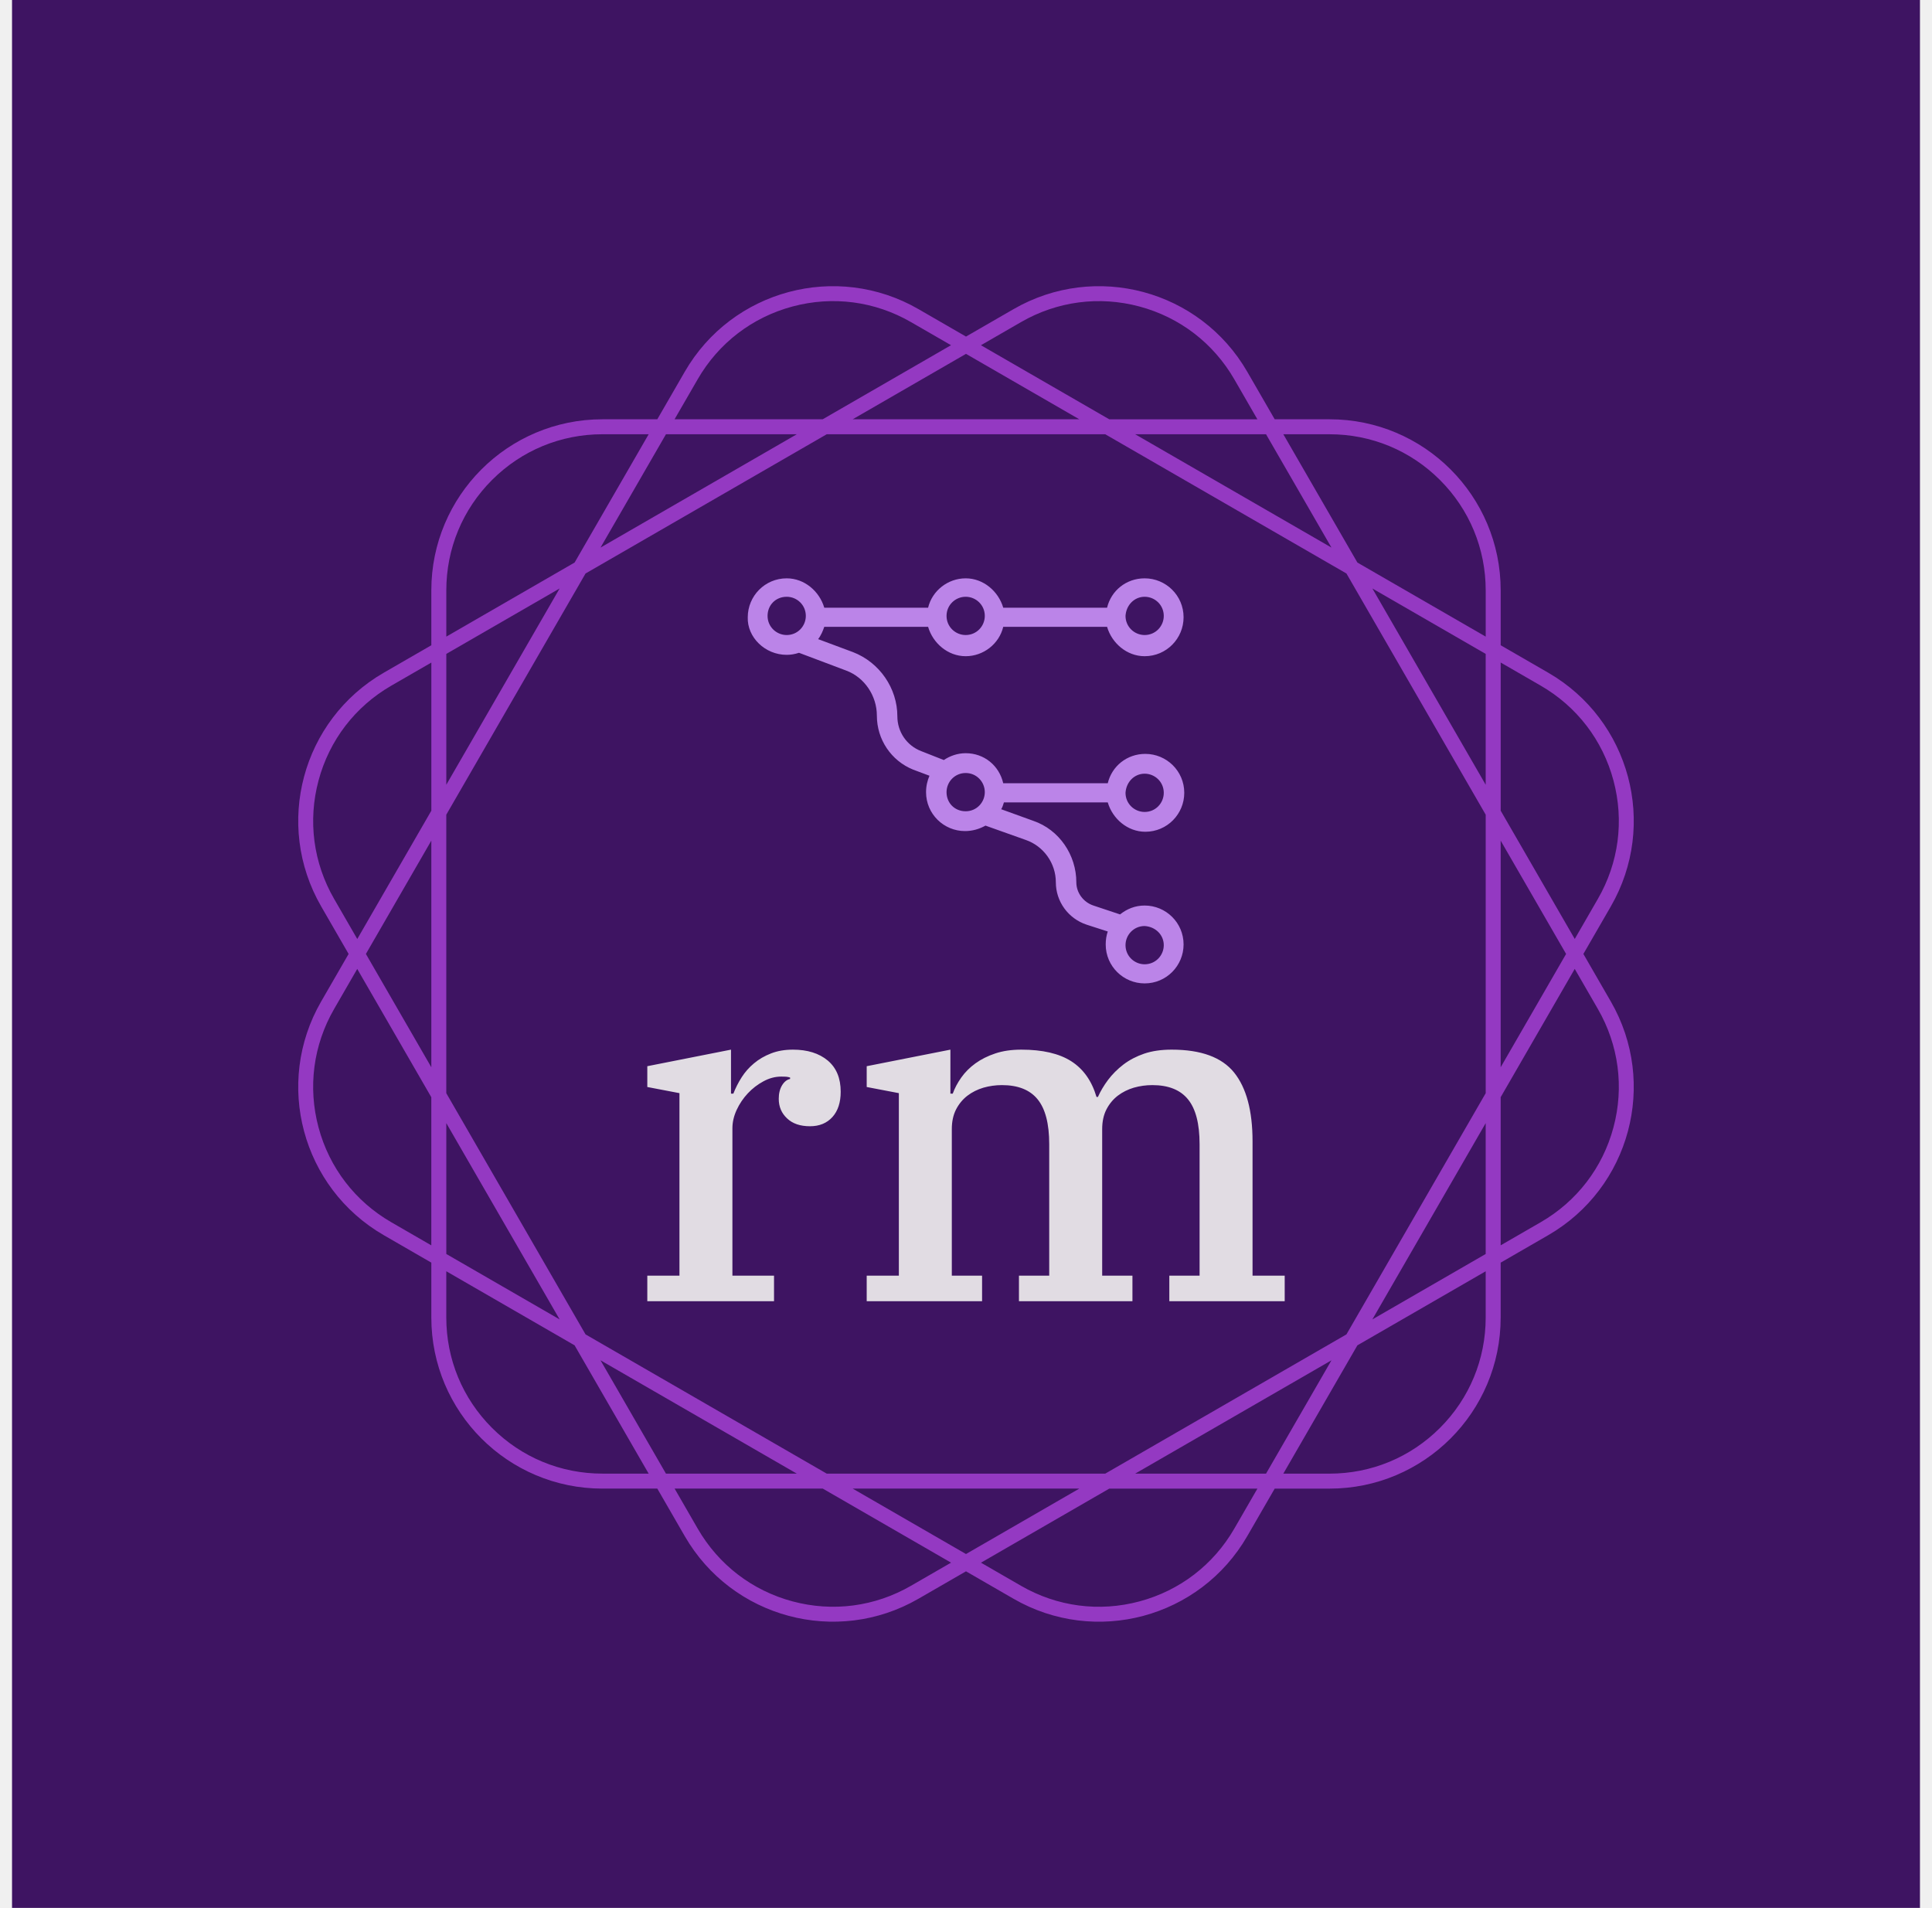
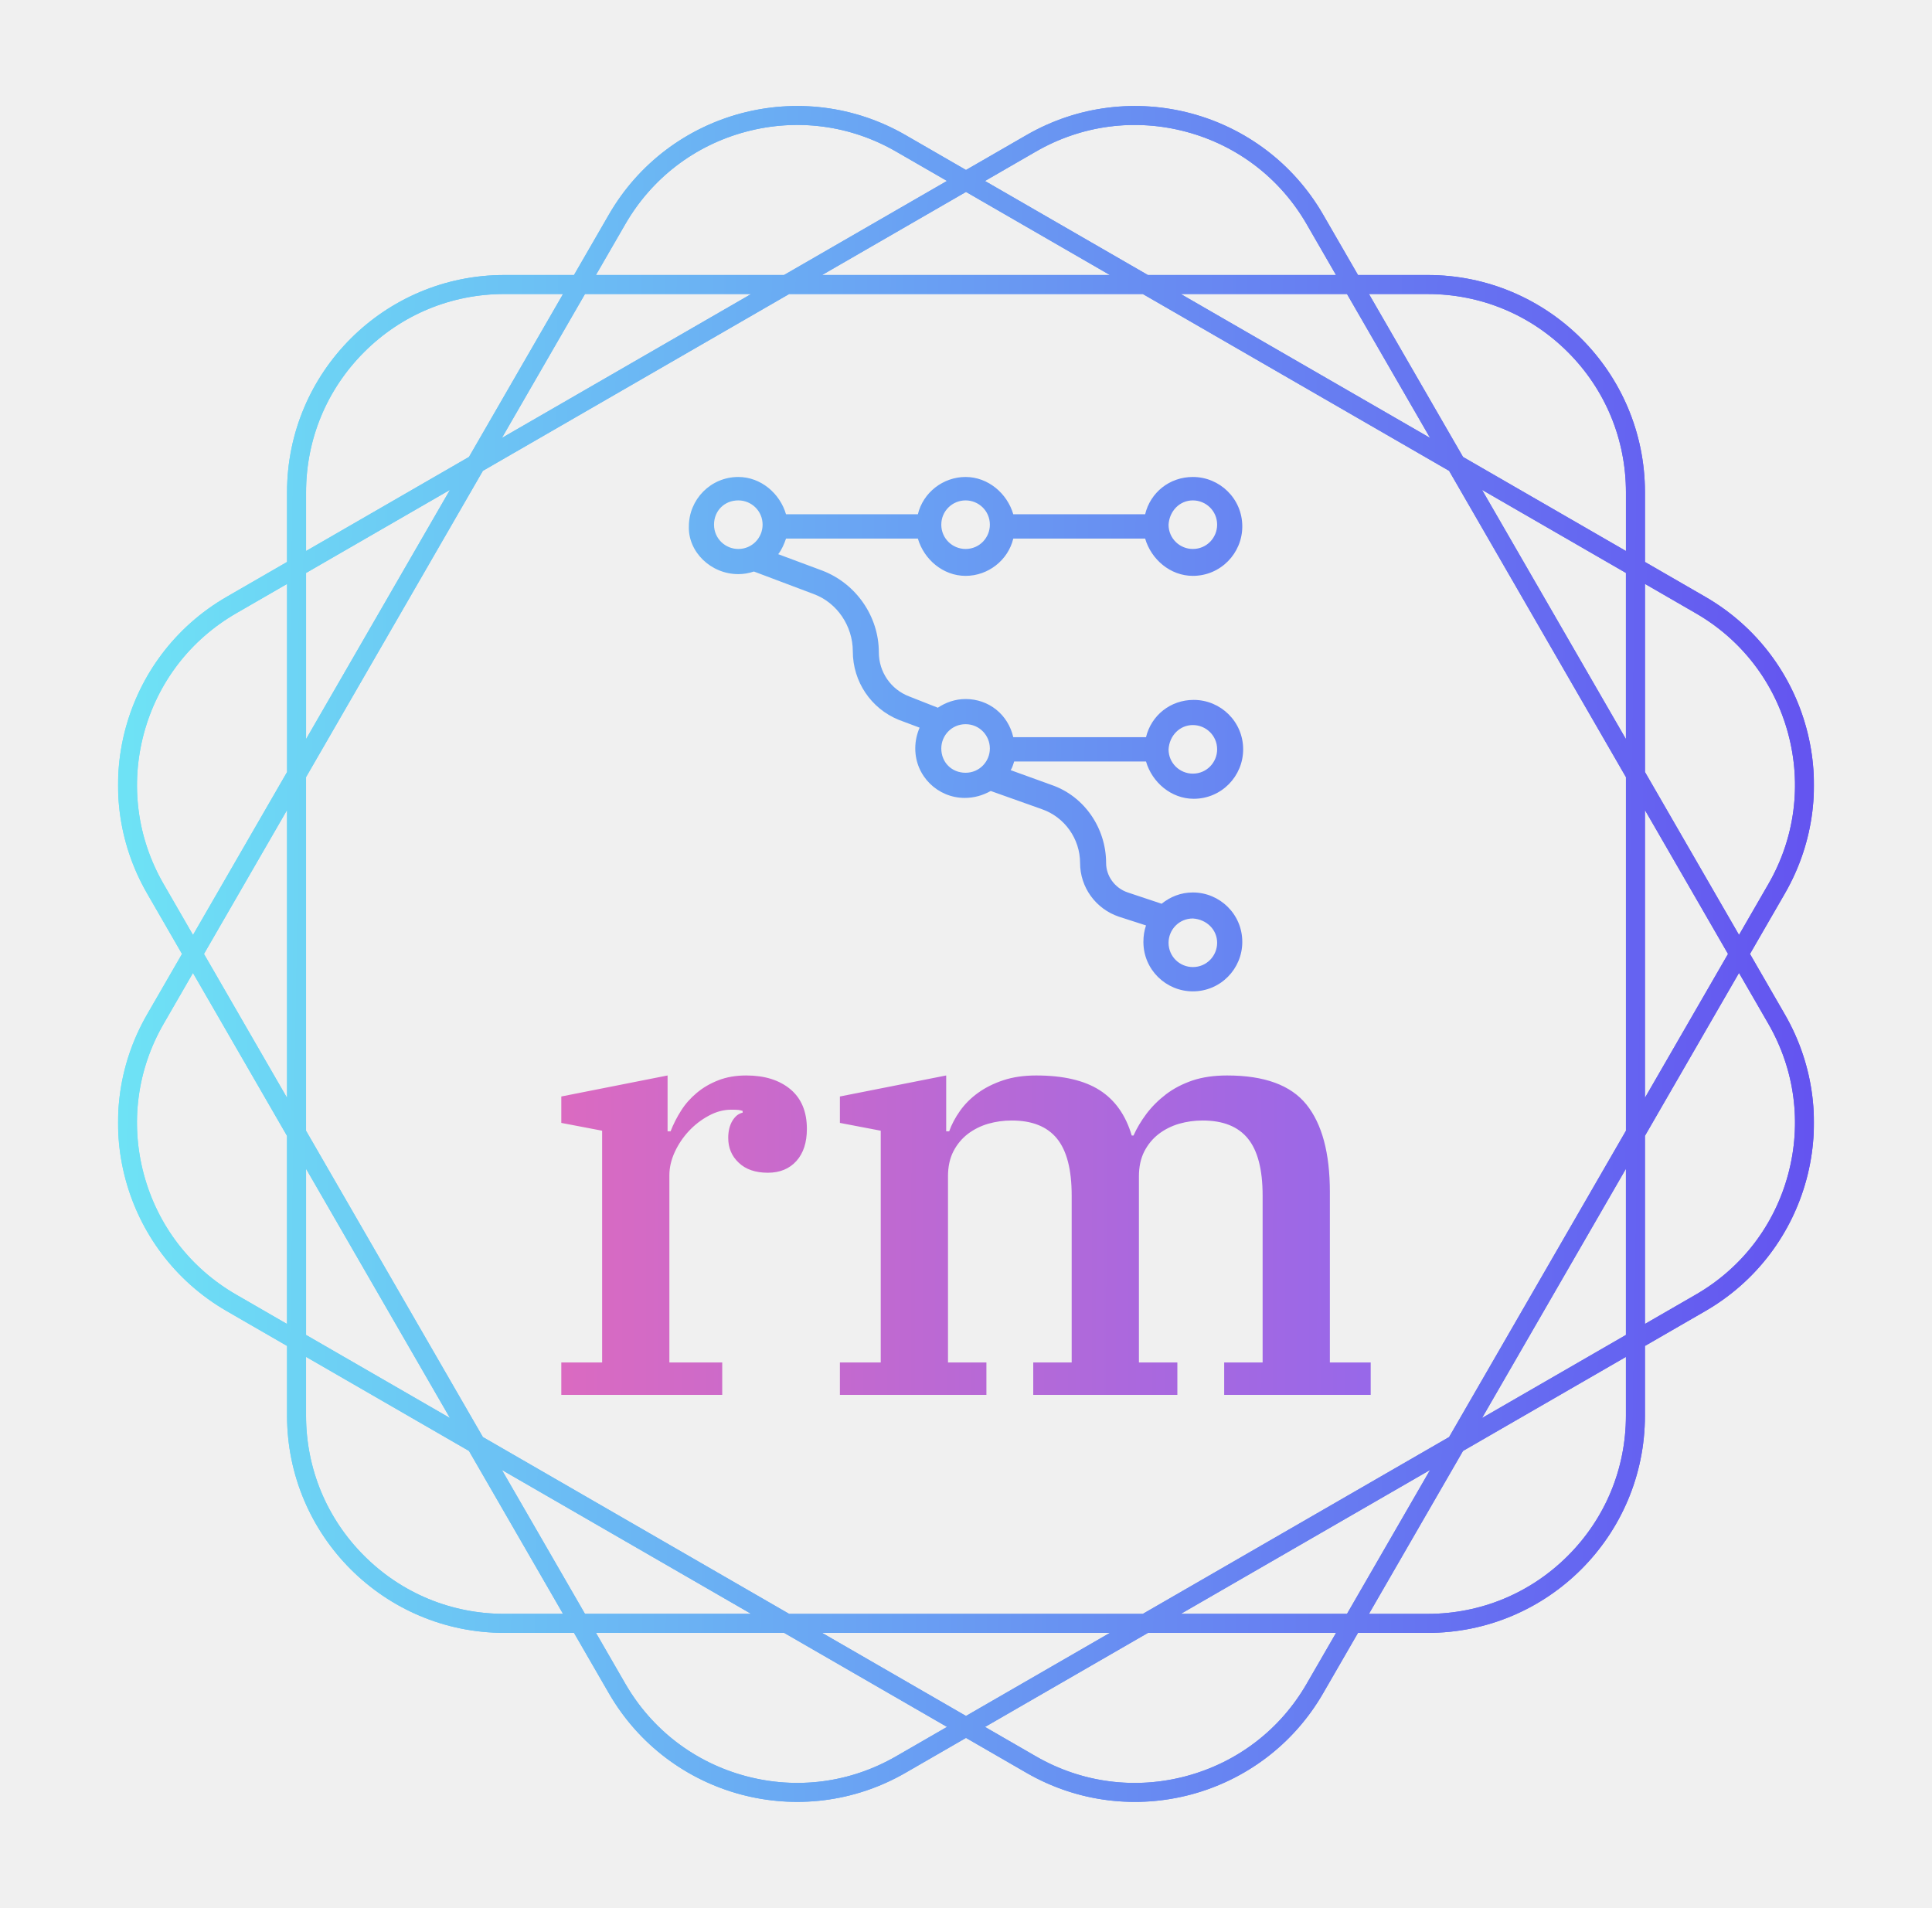
- <svg xmlns="http://www.w3.org/2000/svg" version="1.1" width="308.761" height="304.916" viewBox="0 0 1000 1000">
-   <rect width="1000" height="1000" fill="#3e1462" />
-   <g transform="matrix(0.7,0,0,0.7,150.0008,106.25)">
-     <svg viewBox="0 0 320 360" data-background-color="#3e1462" preserveAspectRatio="xMidYMid meet" height="1125" width="1000">
-       <g id="tight-bounds" transform="matrix(1,0,0,1,0.0001035353,0)">
+ <svg xmlns="http://www.w3.org/2000/svg" version="1.1" width="308.761" height="304.916" viewBox="0 0 1000 1125">
+   <g transform="matrix(1,0,0,1,0.0001147749,0)">
+     <svg viewBox="0 0 320 360" data-background-color="#ffffff" preserveAspectRatio="xMidYMid meet" height="1125" width="1000">
+       <g id="tight-bounds" transform="matrix(1,0,0,1,-0.00003672796,0)">
        <svg viewBox="0 0 320 360" height="360" width="320">
+           <rect width="320" height="360" fill="url(#1ada2b8b-e73c-4812-b35c-92ce98a424a5)" mask="url(#dfa7aa23-f5c9-4b32-a5cf-e2120064ae60)" data-fill-palette-color="tertiary" />
          <g>
            <svg />
          </g>
          <g>
            <svg viewBox="0 0 320 360" height="360" width="320">
              <g>
-                 <path d="M307.925 179.999l6.575-11.387c11.322-19.607 4.604-44.679-15.003-56.001l-11.387-6.575v-13.151c0-22.639-18.354-40.994-40.994-40.994h-13.151l-6.575-11.387c-11.322-19.607-36.393-26.325-56.001-15.003l-11.39 6.572-11.387-6.576c-19.607-11.318-44.679-4.6-56.001 15.007l-6.575 11.387h-13.151c-22.639 0-40.994 18.354-40.994 40.994v13.151l-11.387 6.575c-19.607 11.322-26.325 36.393-15.003 56.001l6.572 11.387-6.576 11.387c-11.318 19.607-4.6 44.679 15.007 56l11.387 6.576v13.15c0 22.639 18.354 40.994 40.994 40.994h13.151l6.575 11.387c11.322 19.607 36.393 26.325 56.001 15.003l11.387-6.571 11.387 6.575c19.607 11.322 44.679 4.604 56-15.003l6.576-11.387h13.15c22.639 0 40.994-18.354 40.994-40.994v-13.151l11.387-6.575c19.607-11.322 26.325-36.393 15.003-56.001zM297.702 115.716c8.655 4.996 14.842 13.062 17.428 22.713 2.586 9.65 1.261 19.734-3.735 28.384l-5.538 9.596-17.747-30.74v-35.494zM251.155 271.155l-57.791 33.365h-66.731l-57.791-33.365-33.365-57.791v-66.731l33.365-57.791 57.791-33.365h66.731l57.791 33.365 33.365 57.791v66.731zM284.517 220.539v31.351l-27.151 15.676zM247.566 277.366l-15.676 27.151h-31.351zM187.15 308.106l-27.151 15.676-27.151-15.676zM119.459 304.517h-31.352l-15.676-27.151zM62.632 267.566l-27.151-15.676v-31.351zM31.891 207.15l-15.675-27.151 15.675-27.151zM35.481 139.459v-31.352l27.151-15.676zM72.431 82.632l15.676-27.151h31.352zM132.848 51.891l27.151-15.675 27.151 15.675zM200.539 55.481h31.351l15.676 27.151zM257.366 92.431l27.151 15.676v31.352zM288.106 152.848l15.676 27.151-15.676 27.151zM247.112 55.481c9.992 0 19.384 3.889 26.452 10.956 7.063 7.063 10.956 16.46 10.957 26.452v11.079l-30.741-17.747-17.747-30.74zM173.18 28.606c8.655-4.996 18.735-6.322 28.385-3.735 9.65 2.586 17.716 8.777 22.712 17.428l5.538 9.596h-35.494l-30.741-17.747zM95.716 42.295c4.996-8.655 13.062-14.842 22.713-17.428 9.65-2.586 19.734-1.261 28.384 3.736l9.596 5.537-30.74 17.747h-35.494zM35.481 92.885c0-9.992 3.889-19.384 10.956-26.452 7.063-7.063 16.46-10.956 26.452-10.956h11.079l-17.747 30.74-30.74 17.747zM8.606 166.817c-4.996-8.655-6.322-18.735-3.735-28.385 2.586-9.65 8.777-17.716 17.428-22.712l9.596-5.538v35.495l-17.747 30.74zM22.295 244.281c-8.655-4.996-14.842-13.062-17.428-22.712-2.586-9.65-1.261-19.734 3.736-28.385l5.537-9.596 17.747 30.74v35.495zM72.885 304.517c-9.992 0-19.384-3.889-26.452-10.957-7.063-7.063-10.956-16.46-10.956-26.451v-11.08l30.74 17.747 17.747 30.741zM146.817 331.391c-8.655 4.996-18.735 6.322-28.385 3.735-9.65-2.586-17.716-8.777-22.712-17.428l-5.538-9.596h35.495l30.74 17.747zM224.281 317.702c-4.996 8.655-13.062 14.842-22.712 17.428-9.65 2.586-19.734 1.261-28.385-3.735l-9.596-5.538 30.74-17.747h35.495zM284.517 267.112c0 9.992-3.889 19.384-10.957 26.452-7.063 7.063-16.46 10.956-26.451 10.957h-11.08l17.747-30.741 30.741-17.747zM315.13 221.565c-2.586 9.65-8.777 17.716-17.428 22.712l-9.596 5.538v-35.494l17.747-30.741 5.538 9.596c4.996 8.658 6.326 18.739 3.739 28.389z" fill="#9439c2" fill-rule="nonzero" stroke="none" stroke-width="1" stroke-linecap="butt" stroke-linejoin="miter" stroke-miterlimit="10" stroke-dasharray="" stroke-dashoffset="0" font-family="none" font-weight="none" font-size="none" text-anchor="none" style="mix-blend-mode: normal" data-fill-palette-color="tertiary">
-                 </path>
+                 <path transform="translate(-32.1528,-12.1528) scale(3.84303,3.84303)" d="M88.492 50l1.711-2.963c2.946-5.102 1.198-11.626-3.904-14.572l-2.963-1.711v-3.422c0-5.891-4.776-10.667-10.667-10.667h-3.422l-1.711-2.963c-2.946-5.102-9.47-6.85-14.572-3.904l-2.964 1.71-2.963-1.711c-5.102-2.945-11.626-1.197-14.572 3.905l-1.711 2.963h-3.422c-5.891 0-10.667 4.776-10.667 10.667v3.422l-2.963 1.711c-5.102 2.946-6.85 9.47-3.904 14.572l1.71 2.963-1.711 2.963c-2.945 5.102-1.197 11.626 3.905 14.572l2.963 1.711v3.422c0 5.891 4.776 10.667 10.667 10.667h3.422l1.711 2.963c2.946 5.102 9.47 6.85 14.572 3.904l2.963-1.71 2.963 1.711c5.102 2.946 11.626 1.198 14.572-3.904l1.711-2.963h3.422c5.891 0 10.667-4.776 10.667-10.667v-3.422l2.963-1.711c5.102-2.946 6.85-9.47 3.904-14.572zM85.832 33.273c2.252 1.3 3.862 3.399 4.535 5.91 0.673 2.511 0.328 5.135-0.972 7.386l-1.441 2.497-4.618-7.999v-9.236zM73.72 73.72l-15.038 8.682h-17.364l-15.038-8.682-8.682-15.038v-17.364l8.682-15.038 15.038-8.682h17.364l15.038 8.682 8.682 15.038v17.364zM82.401 60.549v8.158l-7.065 4.079zM72.786 75.336l-4.079 7.065h-8.158zM57.065 83.335l-7.065 4.079-7.065-4.079zM39.451 82.401h-8.158l-4.079-7.065zM24.664 72.786l-7.065-4.079v-8.158zM16.665 57.065l-4.079-7.065 4.079-7.065zM17.599 39.451v-8.158l7.065-4.079zM27.214 24.664l4.079-7.065h8.158zM42.935 16.665l7.065-4.079 7.065 4.079zM60.549 17.599h8.158l4.079 7.065zM75.336 27.214l7.065 4.079v8.158zM83.335 42.935l4.079 7.065-4.079 7.065zM72.668 17.599c2.6 0 5.044 1.012 6.883 2.851 1.838 1.838 2.851 4.283 2.851 6.883v2.883l-7.999-4.618-4.618-7.999zM53.43 10.606c2.252-1.3 4.875-1.645 7.386-0.972 2.511 0.673 4.61 2.284 5.91 4.535l1.441 2.497h-9.236l-7.999-4.618zM33.273 14.168c1.3-2.252 3.399-3.862 5.91-4.535 2.511-0.673 5.135-0.328 7.386 0.972l2.497 1.441-7.999 4.618h-9.236zM17.599 27.332c0-2.6 1.012-5.044 2.851-6.883 1.838-1.838 4.283-2.851 6.883-2.851h2.883l-4.618 7.999-7.999 4.618zM10.606 46.57c-1.3-2.252-1.645-4.875-0.972-7.386 0.673-2.511 2.284-4.61 4.535-5.91l2.497-1.441v9.236l-4.618 7.999zM14.168 66.727c-2.252-1.3-3.862-3.399-4.535-5.91-0.673-2.511-0.328-5.135 0.972-7.386l1.441-2.497 4.618 7.999v9.236zM27.332 82.401c-2.6 0-5.044-1.012-6.883-2.851-1.838-1.838-2.851-4.283-2.851-6.883v-2.883l7.999 4.618 4.618 7.999zM46.57 89.394c-2.252 1.3-4.875 1.645-7.386 0.972-2.511-0.673-4.61-2.284-5.91-4.535l-1.441-2.497h9.236l7.999 4.618zM66.727 85.832c-1.3 2.252-3.399 3.862-5.91 4.535-2.511 0.673-5.135 0.328-7.386-0.972l-2.497-1.441 7.999-4.618h9.236zM82.401 72.668c0 2.6-1.012 5.044-2.851 6.883-1.838 1.838-4.283 2.851-6.883 2.851h-2.883l4.618-7.999 7.999-4.618zM90.367 60.816c-0.673 2.511-2.284 4.61-4.535 5.91l-2.497 1.441v-9.236l4.618-7.999 1.441 2.497c1.3 2.253 1.646 4.876 0.973 7.387z" fill="url(#1ada2b8b-e73c-4812-b35c-92ce98a424a5)" fill-rule="nonzero" stroke="none" stroke-width="1" stroke-linecap="butt" stroke-linejoin="miter" stroke-miterlimit="10" stroke-dasharray="" stroke-dashoffset="0" font-family="none" font-weight="none" font-size="none" text-anchor="none" style="mix-blend-mode: normal" data-fill-palette-color="tertiary" />
              </g>
              <g transform="matrix(1,0,0,1,75.37884,90)">
                <svg viewBox="0 0 169.242 180" height="180" width="169.242">
                  <g>
                    <svg viewBox="0 0 169.242 180" height="180" width="169.242">
                      <g>
                        <svg viewBox="0 0 192 204.204" height="180" width="169.242">
                          <g transform="matrix(1,0,0,1,0,120.4031)">
                            <svg viewBox="0 0 192 83.801" height="83.801" width="192">
                              <g id="textblocktransform">
                                <svg viewBox="0 0 192 83.801" height="83.801" width="192" id="textblock">
                                  <g>
                                    <svg viewBox="0 0 192 83.801" height="83.801" width="192">
                                      <g transform="matrix(1,0,0,1,0,0)">
-                                         <svg width="192" viewBox="-0.8 -29.6 73.4 32.6" height="83.801" data-palette-color="#e1dce3">
-                                           <path d="M2.2 0L2.2-2.7 5.6-2.7 5.6-22 2.2-22.65 2.2-24.85 11.05-26.6 11.05-21.95 11.3-21.95Q11.65-22.85 12.18-23.68 12.7-24.5 13.48-25.15 14.25-25.8 15.28-26.2 16.3-26.6 17.6-26.6L17.6-26.6Q19.9-26.6 21.28-25.45 22.65-24.3 22.65-22.15L22.65-22.15Q22.65-20.45 21.78-19.48 20.9-18.5 19.4-18.5L19.4-18.5Q17.85-18.5 16.98-19.33 16.1-20.15 16.1-21.4L16.1-21.4Q16.1-22.25 16.45-22.83 16.8-23.4 17.3-23.5L17.3-23.5 17.3-23.65Q17.15-23.7 16.95-23.73 16.75-23.75 16.35-23.75L16.35-23.75Q15.4-23.75 14.48-23.25 13.55-22.75 12.83-21.98 12.1-21.2 11.65-20.23 11.2-19.25 11.2-18.3L11.2-18.3 11.2-2.7 15.6-2.7 15.6 0 2.2 0ZM25.4 0L25.4-2.7 28.8-2.7 28.8-22 25.4-22.65 25.4-24.85 34.25-26.6 34.25-21.95 34.5-21.95Q34.8-22.8 35.4-23.65 36-24.5 36.9-25.15 37.8-25.8 39-26.2 40.2-26.6 41.75-26.6L41.75-26.6Q45.1-26.6 47.02-25.38 48.95-24.15 49.7-21.6L49.7-21.6 49.85-21.6Q50.25-22.5 50.92-23.4 51.6-24.3 52.55-25.03 53.5-25.75 54.75-26.18 56-26.6 57.65-26.6L57.65-26.6Q62.3-26.6 64.25-24.18 66.2-21.75 66.2-16.9L66.2-16.9 66.2-2.7 69.6-2.7 69.6 0 57.4 0 57.4-2.7 60.6-2.7 60.6-16.6Q60.6-19.85 59.37-21.35 58.15-22.85 55.6-22.85L55.6-22.85Q54.6-22.85 53.65-22.58 52.7-22.3 51.95-21.73 51.2-21.15 50.75-20.28 50.3-19.4 50.3-18.2L50.3-18.2 50.3-2.7 53.5-2.7 53.5 0 41.5 0 41.5-2.7 44.7-2.7 44.7-16.6Q44.7-19.85 43.47-21.35 42.25-22.85 39.7-22.85L39.7-22.85Q38.7-22.85 37.75-22.58 36.8-22.3 36.05-21.73 35.3-21.15 34.85-20.28 34.4-19.4 34.4-18.2L34.4-18.2 34.4-2.7 37.6-2.7 37.6 0 25.4 0Z" opacity="1" transform="matrix(1,0,0,1,0,0)" fill="#e1dce3" class="wordmark-text-0" data-fill-palette-color="primary" id="text-0" />
-                                         </svg>
+                                         <svg width="192" viewBox="-0.8 -29.6 73.4 32.6" height="83.801" data-palette-color="url(#030a8b55-339f-499b-b427-26e5ae896079)" />
                                      </g>
                                    </svg>
                                  </g>
                                </svg>
                              </g>
                            </svg>
                          </g>
                          <g transform="matrix(1,0,0,1,36.672,0)">
                            <svg viewBox="0 0 118.656 110.109" height="110.109" width="118.656">
                              <g>
-                                 <svg version="1.1" x="0" y="0" viewBox="18.097 20.4 63.903 59.3" enable-background="new 0 0 100 100" xml:space="preserve" height="110.109" width="118.656" class="icon-icon-0" data-fill-palette-color="accent" id="icon-0">
-                                   <g fill="#bb84e8" data-fill-palette-color="accent">
-                                     <path d="M23.8 31.6c0.6 0 1.2-0.1 1.8-0.3l6.9 2.6c2.7 1 4.5 3.7 4.5 6.6 0 3.5 2.1 6.6 5.3 7.9l2.4 0.9c-0.3 0.7-0.5 1.5-0.5 2.4 0 3.2 2.6 5.7 5.7 5.7 1.1 0 2.1-0.3 3-0.8l5.9 2.1c2.6 0.9 4.4 3.4 4.4 6.2 0 2.8 1.8 5.3 4.5 6.2l3.1 1c-0.2 0.6-0.3 1.2-0.3 1.9 0 3.2 2.6 5.7 5.7 5.7 3.2 0 5.7-2.6 5.7-5.7 0-3.2-2.6-5.7-5.7-5.7-1.4 0-2.6 0.5-3.6 1.3l-3.9-1.3c-1.5-0.5-2.5-1.9-2.5-3.4 0-4-2.5-7.7-6.3-9l-4.7-1.7c0.2-0.3 0.3-0.7 0.4-1h15.2c0.7 2.4 2.9 4.3 5.5 4.3 3.2 0 5.7-2.6 5.7-5.7 0-3.2-2.6-5.7-5.7-5.7-2.7 0-4.9 1.8-5.5 4.3H55.5C54.9 47.8 52.7 46 50 46c-1.2 0-2.3 0.4-3.2 1l-3.3-1.3c-2.1-0.8-3.5-2.8-3.5-5.1 0-4.1-2.6-7.9-6.5-9.4l-5.1-1.9c0.4-0.5 0.7-1.2 0.9-1.8h15.2c0.7 2.4 2.9 4.3 5.5 4.3s4.9-1.8 5.5-4.3h15.2c0.7 2.4 2.9 4.3 5.5 4.3 3.2 0 5.7-2.6 5.7-5.7 0-3.2-2.6-5.7-5.7-5.7-2.7 0-4.9 1.8-5.5 4.3H55.5c-0.7-2.4-2.9-4.3-5.5-4.3s-4.9 1.8-5.5 4.3H29.3c-0.7-2.4-2.9-4.3-5.5-4.3-3.2 0-5.7 2.6-5.7 5.7C18 29 20.6 31.6 23.8 31.6zM79 74.1c0 1.5-1.2 2.8-2.8 2.8-1.5 0-2.8-1.2-2.8-2.8 0-1.5 1.2-2.8 2.8-2.8C77.8 71.4 79 72.6 79 74.1zM76.2 49c1.5 0 2.8 1.2 2.8 2.8 0 1.5-1.2 2.8-2.8 2.8-1.5 0-2.8-1.2-2.8-2.8C73.5 50.2 74.7 49 76.2 49zM52.8 51.7c0 1.5-1.2 2.8-2.8 2.8s-2.8-1.2-2.8-2.8c0-1.5 1.2-2.8 2.8-2.8S52.8 50.2 52.8 51.7zM76.2 23.1c1.5 0 2.8 1.2 2.8 2.8 0 1.5-1.2 2.8-2.8 2.8-1.5 0-2.8-1.2-2.8-2.8C73.5 24.3 74.7 23.1 76.2 23.1zM50 23.1c1.5 0 2.8 1.2 2.8 2.8 0 0 0 0 0 0 0 0 0 0 0 0 0 1.5-1.2 2.8-2.8 2.8-1.5 0-2.8-1.2-2.8-2.8C47.2 24.3 48.5 23.1 50 23.1zM23.8 23.1c1.5 0 2.8 1.2 2.8 2.8 0 1.5-1.2 2.8-2.8 2.8-1.5 0-2.8-1.2-2.8-2.8C21 24.3 22.2 23.1 23.8 23.1z" fill="#bb84e8" data-fill-palette-color="accent" />
-                                   </g>
-                                 </svg>
+                                 <svg version="1.1" x="0" y="0" viewBox="18.097 20.4 63.903 59.3" enable-background="new 0 0 100 100" xml:space="preserve" height="110.109" width="118.656" class="icon-icon-0" data-fill-palette-color="accent" id="icon-0" />
                              </g>
                            </svg>
                          </g>
                          <g />
                        </svg>
                      </g>
                    </svg>
                  </g>
                </svg>
              </g>
            </svg>
          </g>
          <defs />
+           <mask id="7baa48a8-00fc-4251-9dd0-8b88fa8a5b2f">
+             <g id="SvgjsG1029">
+               <svg viewBox="0 0 320 360" height="360" width="320">
+                 <g>
+                   <svg />
+                 </g>
+                 <g>
+                   <svg viewBox="0 0 320 360" height="360" width="320">
+                     <g />
+                     <g transform="matrix(1,0,0,1,75.37884,90)">
+                       <svg viewBox="0 0 169.242 180" height="180" width="169.242">
+                         <g>
+                           <svg viewBox="0 0 169.242 180" height="180" width="169.242">
+                             <g>
+                               <svg viewBox="0 0 192 204.204" height="180" width="169.242">
+                                 <g transform="matrix(1,0,0,1,0,120.4031)">
+                                   <svg viewBox="0 0 192 83.801" height="83.801" width="192">
+                                     <g id="SvgjsG1028">
+                                       <svg viewBox="0 0 192 83.801" height="83.801" width="192" id="SvgjsSvg1027">
+                                         <g>
+                                           <svg viewBox="0 0 192 83.801" height="83.801" width="192">
+                                             <g transform="matrix(1,0,0,1,0,0)">
+                                               <svg width="192" viewBox="-0.8 -29.6 73.4 32.6" height="83.801" data-palette-color="url(#030a8b55-339f-499b-b427-26e5ae896079)">
+                                                 <path d="M2.2 0L2.2-2.7 5.6-2.7 5.6-22 2.2-22.65 2.2-24.85 11.05-26.6 11.05-21.95 11.3-21.95Q11.65-22.85 12.18-23.68 12.7-24.5 13.48-25.15 14.25-25.8 15.28-26.2 16.3-26.6 17.6-26.6L17.6-26.6Q19.9-26.6 21.28-25.45 22.65-24.3 22.65-22.15L22.65-22.15Q22.65-20.45 21.78-19.48 20.9-18.5 19.4-18.5L19.4-18.5Q17.85-18.5 16.98-19.33 16.1-20.15 16.1-21.4L16.1-21.4Q16.1-22.25 16.45-22.83 16.8-23.4 17.3-23.5L17.3-23.5 17.3-23.65Q17.15-23.7 16.95-23.73 16.75-23.75 16.35-23.75L16.35-23.75Q15.4-23.75 14.48-23.25 13.55-22.75 12.83-21.98 12.1-21.2 11.65-20.23 11.2-19.25 11.2-18.3L11.2-18.3 11.2-2.7 15.6-2.7 15.6 0 2.2 0ZM25.4 0L25.4-2.7 28.8-2.7 28.8-22 25.4-22.65 25.4-24.85 34.25-26.6 34.25-21.95 34.5-21.95Q34.8-22.8 35.4-23.65 36-24.5 36.9-25.15 37.8-25.8 39-26.2 40.2-26.6 41.75-26.6L41.75-26.6Q45.1-26.6 47.02-25.38 48.95-24.15 49.7-21.6L49.7-21.6 49.85-21.6Q50.25-22.5 50.92-23.4 51.6-24.3 52.55-25.03 53.5-25.75 54.75-26.18 56-26.6 57.65-26.6L57.65-26.6Q62.3-26.6 64.25-24.18 66.2-21.75 66.2-16.9L66.2-16.9 66.2-2.7 69.6-2.7 69.6 0 57.4 0 57.4-2.7 60.6-2.7 60.6-16.6Q60.6-19.85 59.37-21.35 58.15-22.85 55.6-22.85L55.6-22.85Q54.6-22.85 53.65-22.58 52.7-22.3 51.95-21.73 51.2-21.15 50.75-20.28 50.3-19.4 50.3-18.2L50.3-18.2 50.3-2.7 53.5-2.7 53.5 0 41.5 0 41.5-2.7 44.7-2.7 44.7-16.6Q44.7-19.85 43.47-21.35 42.25-22.85 39.7-22.85L39.7-22.85Q38.7-22.85 37.75-22.58 36.8-22.3 36.05-21.73 35.3-21.15 34.85-20.28 34.4-19.4 34.4-18.2L34.4-18.2 34.4-2.7 37.6-2.7 37.6 0 25.4 0Z" opacity="1" transform="matrix(1,0,0,1,0,0)" fill="white" class="wordmark-text-0" id="SvgjsPath1026" />
+                                               </svg>
+                                             </g>
+                                           </svg>
+                                         </g>
+                                       </svg>
+                                     </g>
+                                   </svg>
+                                 </g>
+                                 <g transform="matrix(1,0,0,1,36.672,0)">
+                                   <svg viewBox="0 0 118.656 110.109" height="110.109" width="118.656">
+                                     <g>
+                                       <svg version="1.1" x="0" y="0" viewBox="18.097 20.4 63.903 59.3" enable-background="new 0 0 100 100" xml:space="preserve" height="110.109" width="118.656" class="icon-icon-0" data-fill-palette-color="accent" id="SvgjsSvg1025" />
+                                     </g>
+                                   </svg>
+                                 </g>
+                                 <g />
+                               </svg>
+                             </g>
+                           </svg>
+                         </g>
+                       </svg>
+                     </g>
+                   </svg>
+                 </g>
+                 <defs>
+                   <mask />
+                 </defs>
+               </svg>
+             </g>
+           </mask>
+           <linearGradient x1="0" x2="1" y1="0.548" y2="0.55" id="030a8b55-339f-499b-b427-26e5ae896079">
+             <stop stop-color="#ff6cab" offset="0" />
+             <stop stop-color="#7366ff" offset="1" />
+           </linearGradient>
+           <rect width="320" height="360" fill="url(#030a8b55-339f-499b-b427-26e5ae896079)" mask="url(#7baa48a8-00fc-4251-9dd0-8b88fa8a5b2f)" data-fill-palette-color="primary" />
+           <mask id="dfc1851f-f95c-4764-95c1-8b2095b3a5dc">
+             <g id="SvgjsG1038">
+               <svg viewBox="0 0 320 360" height="360" width="320">
+                 <g>
+                   <svg />
+                 </g>
+                 <g>
+                   <svg viewBox="0 0 320 360" height="360" width="320">
+                     <g />
+                     <g transform="matrix(1,0,0,1,75.37884,90)">
+                       <svg viewBox="0 0 169.242 180" height="180" width="169.242">
+                         <g>
+                           <svg viewBox="0 0 169.242 180" height="180" width="169.242">
+                             <g>
+                               <svg viewBox="0 0 192 204.204" height="180" width="169.242">
+                                 <g transform="matrix(1,0,0,1,0,120.4031)">
+                                   <svg viewBox="0 0 192 83.801" height="83.801" width="192">
+                                     <g id="SvgjsG1037">
+                                       <svg viewBox="0 0 192 83.801" height="83.801" width="192" id="SvgjsSvg1036">
+                                         <g>
+                                           <svg viewBox="0 0 192 83.801" height="83.801" width="192">
+                                             <g transform="matrix(1,0,0,1,0,0)">
+                                               <svg width="192" viewBox="-0.8 -29.6 73.4 32.6" height="83.801" data-palette-color="url(#030a8b55-339f-499b-b427-26e5ae896079)" />
+                                             </g>
+                                           </svg>
+                                         </g>
+                                       </svg>
+                                     </g>
+                                   </svg>
+                                 </g>
+                                 <g transform="matrix(1,0,0,1,36.672,0)">
+                                   <svg viewBox="0 0 118.656 110.109" height="110.109" width="118.656">
+                                     <g>
+                                       <svg version="1.1" x="0" y="0" viewBox="18.097 20.4 63.903 59.3" enable-background="new 0 0 100 100" xml:space="preserve" height="110.109" width="118.656" class="icon-icon-0" data-fill-palette-color="accent" id="SvgjsSvg1035">
+                                         <g fill="white">
+                                           <path d="M23.8 31.6c0.6 0 1.2-0.1 1.8-0.3l6.9 2.6c2.7 1 4.5 3.7 4.5 6.6 0 3.5 2.1 6.6 5.3 7.9l2.4 0.9c-0.3 0.7-0.5 1.5-0.5 2.4 0 3.2 2.6 5.7 5.7 5.7 1.1 0 2.1-0.3 3-0.8l5.9 2.1c2.6 0.9 4.4 3.4 4.4 6.2 0 2.8 1.8 5.3 4.5 6.2l3.1 1c-0.2 0.6-0.3 1.2-0.3 1.9 0 3.2 2.6 5.7 5.7 5.7 3.2 0 5.7-2.6 5.7-5.7 0-3.2-2.6-5.7-5.7-5.7-1.4 0-2.6 0.5-3.6 1.3l-3.9-1.3c-1.5-0.5-2.5-1.9-2.5-3.4 0-4-2.5-7.7-6.3-9l-4.7-1.7c0.2-0.3 0.3-0.7 0.4-1h15.2c0.7 2.4 2.9 4.3 5.5 4.3 3.2 0 5.7-2.6 5.7-5.7 0-3.2-2.6-5.7-5.7-5.7-2.7 0-4.9 1.8-5.5 4.3H55.5C54.9 47.8 52.7 46 50 46c-1.2 0-2.3 0.4-3.2 1l-3.3-1.3c-2.1-0.8-3.5-2.8-3.5-5.1 0-4.1-2.6-7.9-6.5-9.4l-5.1-1.9c0.4-0.5 0.7-1.2 0.9-1.8h15.2c0.7 2.4 2.9 4.3 5.5 4.3s4.9-1.8 5.5-4.3h15.2c0.7 2.4 2.9 4.3 5.5 4.3 3.2 0 5.7-2.6 5.7-5.7 0-3.2-2.6-5.7-5.7-5.7-2.7 0-4.9 1.8-5.5 4.3H55.5c-0.7-2.4-2.9-4.3-5.5-4.3s-4.9 1.8-5.5 4.3H29.3c-0.7-2.4-2.9-4.3-5.5-4.3-3.2 0-5.7 2.6-5.7 5.7C18 29 20.6 31.6 23.8 31.6zM79 74.1c0 1.5-1.2 2.8-2.8 2.8-1.5 0-2.8-1.2-2.8-2.8 0-1.5 1.2-2.8 2.8-2.8C77.8 71.4 79 72.6 79 74.1zM76.2 49c1.5 0 2.8 1.2 2.8 2.8 0 1.5-1.2 2.8-2.8 2.8-1.5 0-2.8-1.2-2.8-2.8C73.5 50.2 74.7 49 76.2 49zM52.8 51.7c0 1.5-1.2 2.8-2.8 2.8s-2.8-1.2-2.8-2.8c0-1.5 1.2-2.8 2.8-2.8S52.8 50.2 52.8 51.7zM76.2 23.1c1.5 0 2.8 1.2 2.8 2.8 0 1.5-1.2 2.8-2.8 2.8-1.5 0-2.8-1.2-2.8-2.8C73.5 24.3 74.7 23.1 76.2 23.1zM50 23.1c1.5 0 2.8 1.2 2.8 2.8 0 0 0 0 0 0 0 0 0 0 0 0 0 1.5-1.2 2.8-2.8 2.8-1.5 0-2.8-1.2-2.8-2.8C47.2 24.3 48.5 23.1 50 23.1zM23.8 23.1c1.5 0 2.8 1.2 2.8 2.8 0 1.5-1.2 2.8-2.8 2.8-1.5 0-2.8-1.2-2.8-2.8C21 24.3 22.2 23.1 23.8 23.1z" fill="white" />
+                                         </g>
+                                       </svg>
+                                     </g>
+                                   </svg>
+                                 </g>
+                                 <g />
+                               </svg>
+                             </g>
+                           </svg>
+                         </g>
+                       </svg>
+                     </g>
+                   </svg>
+                 </g>
+                 <defs>
+                   <mask />
+                 </defs>
+                 <mask>
+                   <g id="SvgjsG1034">
+                     <svg viewBox="0 0 320 360" height="360" width="320">
+                       <g>
+                         <svg />
+                       </g>
+                       <g>
+                         <svg viewBox="0 0 320 360" height="360" width="320">
+                           <g />
+                           <g transform="matrix(1,0,0,1,75.37884,90)">
+                             <svg viewBox="0 0 169.242 180" height="180" width="169.242">
+                               <g>
+                                 <svg viewBox="0 0 169.242 180" height="180" width="169.242">
+                                   <g>
+                                     <svg viewBox="0 0 192 204.204" height="180" width="169.242">
+                                       <g transform="matrix(1,0,0,1,0,120.4031)">
+                                         <svg viewBox="0 0 192 83.801" height="83.801" width="192">
+                                           <g id="SvgjsG1033">
+                                             <svg viewBox="0 0 192 83.801" height="83.801" width="192" id="SvgjsSvg1032">
+                                               <g>
+                                                 <svg viewBox="0 0 192 83.801" height="83.801" width="192">
+                                                   <g transform="matrix(1,0,0,1,0,0)">
+                                                     <svg width="192" viewBox="-0.8 -29.6 73.4 32.6" height="83.801" data-palette-color="url(#030a8b55-339f-499b-b427-26e5ae896079)" />
+                                                   </g>
+                                                 </svg>
+                                               </g>
+                                             </svg>
+                                           </g>
+                                         </svg>
+                                       </g>
+                                       <g transform="matrix(1,0,0,1,36.672,0)">
+                                         <svg viewBox="0 0 118.656 110.109" height="110.109" width="118.656">
+                                           <g>
+                                             <svg version="1.1" x="0" y="0" viewBox="18.097 20.4 63.903 59.3" enable-background="new 0 0 100 100" xml:space="preserve" height="110.109" width="118.656" class="icon-icon-0" data-fill-palette-color="accent" id="SvgjsSvg1030" />
+                                           </g>
+                                         </svg>
+                                       </g>
+                                       <g />
+                                     </svg>
+                                   </g>
+                                 </svg>
+                               </g>
+                             </svg>
+                           </g>
+                         </svg>
+                       </g>
+                       <defs>
+                         <mask />
+                       </defs>
+                     </svg>
+                   </g>
+                 </mask>
+               </svg>
+             </g>
+           </mask>
+           <linearGradient x1="0" x2="1" y1="0.578" y2="0.595" id="5a875a8d-78d2-4d49-8600-53a851961802">
+             <stop stop-color="#6ee2f5" offset="0" />
+             <stop stop-color="#6454f0" offset="1" />
+           </linearGradient>
+           <rect width="320" height="360" fill="url(#5a875a8d-78d2-4d49-8600-53a851961802)" mask="url(#dfc1851f-f95c-4764-95c1-8b2095b3a5dc)" data-fill-palette-color="accent" />
+           <mask id="dfa7aa23-f5c9-4b32-a5cf-e2120064ae60">
+             <g id="SvgjsG1055">
+               <svg viewBox="0 0 320 360" height="360" width="320">
+                 <g>
+                   <svg />
+                 </g>
+                 <g>
+                   <svg viewBox="0 0 320 360" height="360" width="320">
+                     <g>
+                       <path transform="translate(-32.1528,-12.1528) scale(3.84303,3.84303)" d="M88.492 50l1.711-2.963c2.946-5.102 1.198-11.626-3.904-14.572l-2.963-1.711v-3.422c0-5.891-4.776-10.667-10.667-10.667h-3.422l-1.711-2.963c-2.946-5.102-9.47-6.85-14.572-3.904l-2.964 1.71-2.963-1.711c-5.102-2.945-11.626-1.197-14.572 3.905l-1.711 2.963h-3.422c-5.891 0-10.667 4.776-10.667 10.667v3.422l-2.963 1.711c-5.102 2.946-6.85 9.47-3.904 14.572l1.71 2.963-1.711 2.963c-2.945 5.102-1.197 11.626 3.905 14.572l2.963 1.711v3.422c0 5.891 4.776 10.667 10.667 10.667h3.422l1.711 2.963c2.946 5.102 9.47 6.85 14.572 3.904l2.963-1.71 2.963 1.711c5.102 2.946 11.626 1.198 14.572-3.904l1.711-2.963h3.422c5.891 0 10.667-4.776 10.667-10.667v-3.422l2.963-1.711c5.102-2.946 6.85-9.47 3.904-14.572zM85.832 33.273c2.252 1.3 3.862 3.399 4.535 5.91 0.673 2.511 0.328 5.135-0.972 7.386l-1.441 2.497-4.618-7.999v-9.236zM73.72 73.72l-15.038 8.682h-17.364l-15.038-8.682-8.682-15.038v-17.364l8.682-15.038 15.038-8.682h17.364l15.038 8.682 8.682 15.038v17.364zM82.401 60.549v8.158l-7.065 4.079zM72.786 75.336l-4.079 7.065h-8.158zM57.065 83.335l-7.065 4.079-7.065-4.079zM39.451 82.401h-8.158l-4.079-7.065zM24.664 72.786l-7.065-4.079v-8.158zM16.665 57.065l-4.079-7.065 4.079-7.065zM17.599 39.451v-8.158l7.065-4.079zM27.214 24.664l4.079-7.065h8.158zM42.935 16.665l7.065-4.079 7.065 4.079zM60.549 17.599h8.158l4.079 7.065zM75.336 27.214l7.065 4.079v8.158zM83.335 42.935l4.079 7.065-4.079 7.065zM72.668 17.599c2.6 0 5.044 1.012 6.883 2.851 1.838 1.838 2.851 4.283 2.851 6.883v2.883l-7.999-4.618-4.618-7.999zM53.43 10.606c2.252-1.3 4.875-1.645 7.386-0.972 2.511 0.673 4.61 2.284 5.91 4.535l1.441 2.497h-9.236l-7.999-4.618zM33.273 14.168c1.3-2.252 3.399-3.862 5.91-4.535 2.511-0.673 5.135-0.328 7.386 0.972l2.497 1.441-7.999 4.618h-9.236zM17.599 27.332c0-2.6 1.012-5.044 2.851-6.883 1.838-1.838 4.283-2.851 6.883-2.851h2.883l-4.618 7.999-7.999 4.618zM10.606 46.57c-1.3-2.252-1.645-4.875-0.972-7.386 0.673-2.511 2.284-4.61 4.535-5.91l2.497-1.441v9.236l-4.618 7.999zM14.168 66.727c-2.252-1.3-3.862-3.399-4.535-5.91-0.673-2.511-0.328-5.135 0.972-7.386l1.441-2.497 4.618 7.999v9.236zM27.332 82.401c-2.6 0-5.044-1.012-6.883-2.851-1.838-1.838-2.851-4.283-2.851-6.883v-2.883l7.999 4.618 4.618 7.999zM46.57 89.394c-2.252 1.3-4.875 1.645-7.386 0.972-2.511-0.673-4.61-2.284-5.91-4.535l-1.441-2.497h9.236l7.999 4.618zM66.727 85.832c-1.3 2.252-3.399 3.862-5.91 4.535-2.511 0.673-5.135 0.328-7.386-0.972l-2.497-1.441 7.999-4.618h9.236zM82.401 72.668c0 2.6-1.012 5.044-2.851 6.883-1.838 1.838-4.283 2.851-6.883 2.851h-2.883l4.618-7.999 7.999-4.618zM90.367 60.816c-0.673 2.511-2.284 4.61-4.535 5.91l-2.497 1.441v-9.236l4.618-7.999 1.441 2.497c1.3 2.253 1.646 4.876 0.973 7.387z" fill="white" fill-rule="nonzero" stroke="none" stroke-width="1" stroke-linecap="butt" stroke-linejoin="miter" stroke-miterlimit="10" stroke-dasharray="" stroke-dashoffset="0" font-family="none" font-weight="none" font-size="none" text-anchor="none" style="mix-blend-mode: normal" />
+                     </g>
+                     <g transform="matrix(1,0,0,1,75.37884,90)">
+                       <svg viewBox="0 0 169.242 180" height="180" width="169.242">
+                         <g>
+                           <svg viewBox="0 0 169.242 180" height="180" width="169.242">
+                             <g>
+                               <svg viewBox="0 0 192 204.204" height="180" width="169.242">
+                                 <g transform="matrix(1,0,0,1,0,120.4031)">
+                                   <svg viewBox="0 0 192 83.801" height="83.801" width="192">
+                                     <g id="SvgjsG1054">
+                                       <svg viewBox="0 0 192 83.801" height="83.801" width="192" id="SvgjsSvg1053">
+                                         <g>
+                                           <svg viewBox="0 0 192 83.801" height="83.801" width="192">
+                                             <g transform="matrix(1,0,0,1,0,0)">
+                                               <svg width="192" viewBox="-0.8 -29.6 73.4 32.6" height="83.801" data-palette-color="url(#030a8b55-339f-499b-b427-26e5ae896079)" />
+                                             </g>
+                                           </svg>
+                                         </g>
+                                       </svg>
+                                     </g>
+                                   </svg>
+                                 </g>
+                                 <g transform="matrix(1,0,0,1,36.672,0)">
+                                   <svg viewBox="0 0 118.656 110.109" height="110.109" width="118.656">
+                                     <g>
+                                       <svg version="1.1" x="0" y="0" viewBox="18.097 20.4 63.903 59.3" enable-background="new 0 0 100 100" xml:space="preserve" height="110.109" width="118.656" class="icon-icon-0" data-fill-palette-color="accent" id="SvgjsSvg1052" />
+                                     </g>
+                                   </svg>
+                                 </g>
+                                 <g />
+                               </svg>
+                             </g>
+                           </svg>
+                         </g>
+                       </svg>
+                     </g>
+                   </svg>
+                 </g>
+                 <defs>
+                   <mask />
+                 </defs>
+                 <mask>
+                   <g id="SvgjsG1051">
+                     <svg viewBox="0 0 320 360" height="360" width="320">
+                       <g>
+                         <svg />
+                       </g>
+                       <g>
+                         <svg viewBox="0 0 320 360" height="360" width="320">
+                           <g />
+                           <g transform="matrix(1,0,0,1,75.37884,90)">
+                             <svg viewBox="0 0 169.242 180" height="180" width="169.242">
+                               <g>
+                                 <svg viewBox="0 0 169.242 180" height="180" width="169.242">
+                                   <g>
+                                     <svg viewBox="0 0 192 204.204" height="180" width="169.242">
+                                       <g transform="matrix(1,0,0,1,0,120.4031)">
+                                         <svg viewBox="0 0 192 83.801" height="83.801" width="192">
+                                           <g id="SvgjsG1050">
+                                             <svg viewBox="0 0 192 83.801" height="83.801" width="192" id="SvgjsSvg1049">
+                                               <g>
+                                                 <svg viewBox="0 0 192 83.801" height="83.801" width="192">
+                                                   <g transform="matrix(1,0,0,1,0,0)">
+                                                     <svg width="192" viewBox="-0.8 -29.6 73.4 32.6" height="83.801" data-palette-color="url(#030a8b55-339f-499b-b427-26e5ae896079)" />
+                                                   </g>
+                                                 </svg>
+                                               </g>
+                                             </svg>
+                                           </g>
+                                         </svg>
+                                       </g>
+                                       <g transform="matrix(1,0,0,1,36.672,0)">
+                                         <svg viewBox="0 0 118.656 110.109" height="110.109" width="118.656">
+                                           <g>
+                                             <svg version="1.1" x="0" y="0" viewBox="18.097 20.4 63.903 59.3" enable-background="new 0 0 100 100" xml:space="preserve" height="110.109" width="118.656" class="icon-icon-0" data-fill-palette-color="accent" id="SvgjsSvg1047" />
+                                           </g>
+                                         </svg>
+                                       </g>
+                                       <g />
+                                     </svg>
+                                   </g>
+                                 </svg>
+                               </g>
+                             </svg>
+                           </g>
+                         </svg>
+                       </g>
+                       <defs>
+                         <mask />
+                       </defs>
+                     </svg>
+                   </g>
+                 </mask>
+                 <mask>
+                   <g id="SvgjsG1046">
+                     <svg viewBox="0 0 320 360" height="360" width="320">
+                       <g>
+                         <svg />
+                       </g>
+                       <g>
+                         <svg viewBox="0 0 320 360" height="360" width="320">
+                           <g />
+                           <g transform="matrix(1,0,0,1,75.37884,90)">
+                             <svg viewBox="0 0 169.242 180" height="180" width="169.242">
+                               <g>
+                                 <svg viewBox="0 0 169.242 180" height="180" width="169.242">
+                                   <g>
+                                     <svg viewBox="0 0 192 204.204" height="180" width="169.242">
+                                       <g transform="matrix(1,0,0,1,0,120.4031)">
+                                         <svg viewBox="0 0 192 83.801" height="83.801" width="192">
+                                           <g id="SvgjsG1045">
+                                             <svg viewBox="0 0 192 83.801" height="83.801" width="192" id="SvgjsSvg1044">
+                                               <g>
+                                                 <svg viewBox="0 0 192 83.801" height="83.801" width="192">
+                                                   <g transform="matrix(1,0,0,1,0,0)">
+                                                     <svg width="192" viewBox="-0.8 -29.6 73.4 32.6" height="83.801" data-palette-color="url(#030a8b55-339f-499b-b427-26e5ae896079)" />
+                                                   </g>
+                                                 </svg>
+                                               </g>
+                                             </svg>
+                                           </g>
+                                         </svg>
+                                       </g>
+                                       <g transform="matrix(1,0,0,1,36.672,0)">
+                                         <svg viewBox="0 0 118.656 110.109" height="110.109" width="118.656">
+                                           <g>
+                                             <svg version="1.1" x="0" y="0" viewBox="18.097 20.4 63.903 59.3" enable-background="new 0 0 100 100" xml:space="preserve" height="110.109" width="118.656" class="icon-icon-0" data-fill-palette-color="accent" id="SvgjsSvg1043" />
+                                           </g>
+                                         </svg>
+                                       </g>
+                                       <g />
+                                     </svg>
+                                   </g>
+                                 </svg>
+                               </g>
+                             </svg>
+                           </g>
+                         </svg>
+                       </g>
+                       <defs>
+                         <mask />
+                       </defs>
+                       <mask>
+                         <g id="SvgjsG1042">
+                           <svg viewBox="0 0 320 360" height="360" width="320">
+                             <g>
+                               <svg />
+                             </g>
+                             <g>
+                               <svg viewBox="0 0 320 360" height="360" width="320">
+                                 <g />
+                                 <g transform="matrix(1,0,0,1,75.37884,90)">
+                                   <svg viewBox="0 0 169.242 180" height="180" width="169.242">
+                                     <g>
+                                       <svg viewBox="0 0 169.242 180" height="180" width="169.242">
+                                         <g>
+                                           <svg viewBox="0 0 192 204.204" height="180" width="169.242">
+                                             <g transform="matrix(1,0,0,1,0,120.4031)">
+                                               <svg viewBox="0 0 192 83.801" height="83.801" width="192">
+                                                 <g id="SvgjsG1041">
+                                                   <svg viewBox="0 0 192 83.801" height="83.801" width="192" id="SvgjsSvg1040">
+                                                     <g>
+                                                       <svg viewBox="0 0 192 83.801" height="83.801" width="192">
+                                                         <g transform="matrix(1,0,0,1,0,0)">
+                                                           <svg width="192" viewBox="-0.8 -29.6 73.4 32.6" height="83.801" data-palette-color="url(#030a8b55-339f-499b-b427-26e5ae896079)" />
+                                                         </g>
+                                                       </svg>
+                                                     </g>
+                                                   </svg>
+                                                 </g>
+                                               </svg>
+                                             </g>
+                                             <g transform="matrix(1,0,0,1,36.672,0)">
+                                               <svg viewBox="0 0 118.656 110.109" height="110.109" width="118.656">
+                                                 <g>
+                                                   <svg version="1.1" x="0" y="0" viewBox="18.097 20.4 63.903 59.3" enable-background="new 0 0 100 100" xml:space="preserve" height="110.109" width="118.656" class="icon-icon-0" data-fill-palette-color="accent" id="SvgjsSvg1039" />
+                                                 </g>
+                                               </svg>
+                                             </g>
+                                             <g />
+                                           </svg>
+                                         </g>
+                                       </svg>
+                                     </g>
+                                   </svg>
+                                 </g>
+                               </svg>
+                             </g>
+                             <defs>
+                               <mask />
+                             </defs>
+                           </svg>
+                         </g>
+                       </mask>
+                     </svg>
+                   </g>
+                 </mask>
+               </svg>
+             </g>
+           </mask>
+           <linearGradient x1="0" x2="1" y1="0.578" y2="0.595" id="1ada2b8b-e73c-4812-b35c-92ce98a424a5">
+             <stop stop-color="#6ee2f5" offset="0" />
+             <stop stop-color="#6454f0" offset="1" />
+           </linearGradient>
        </svg>
        <rect width="320" height="360" fill="none" stroke="none" visibility="hidden" />
      </g>
    </svg>
  </g>
</svg>
